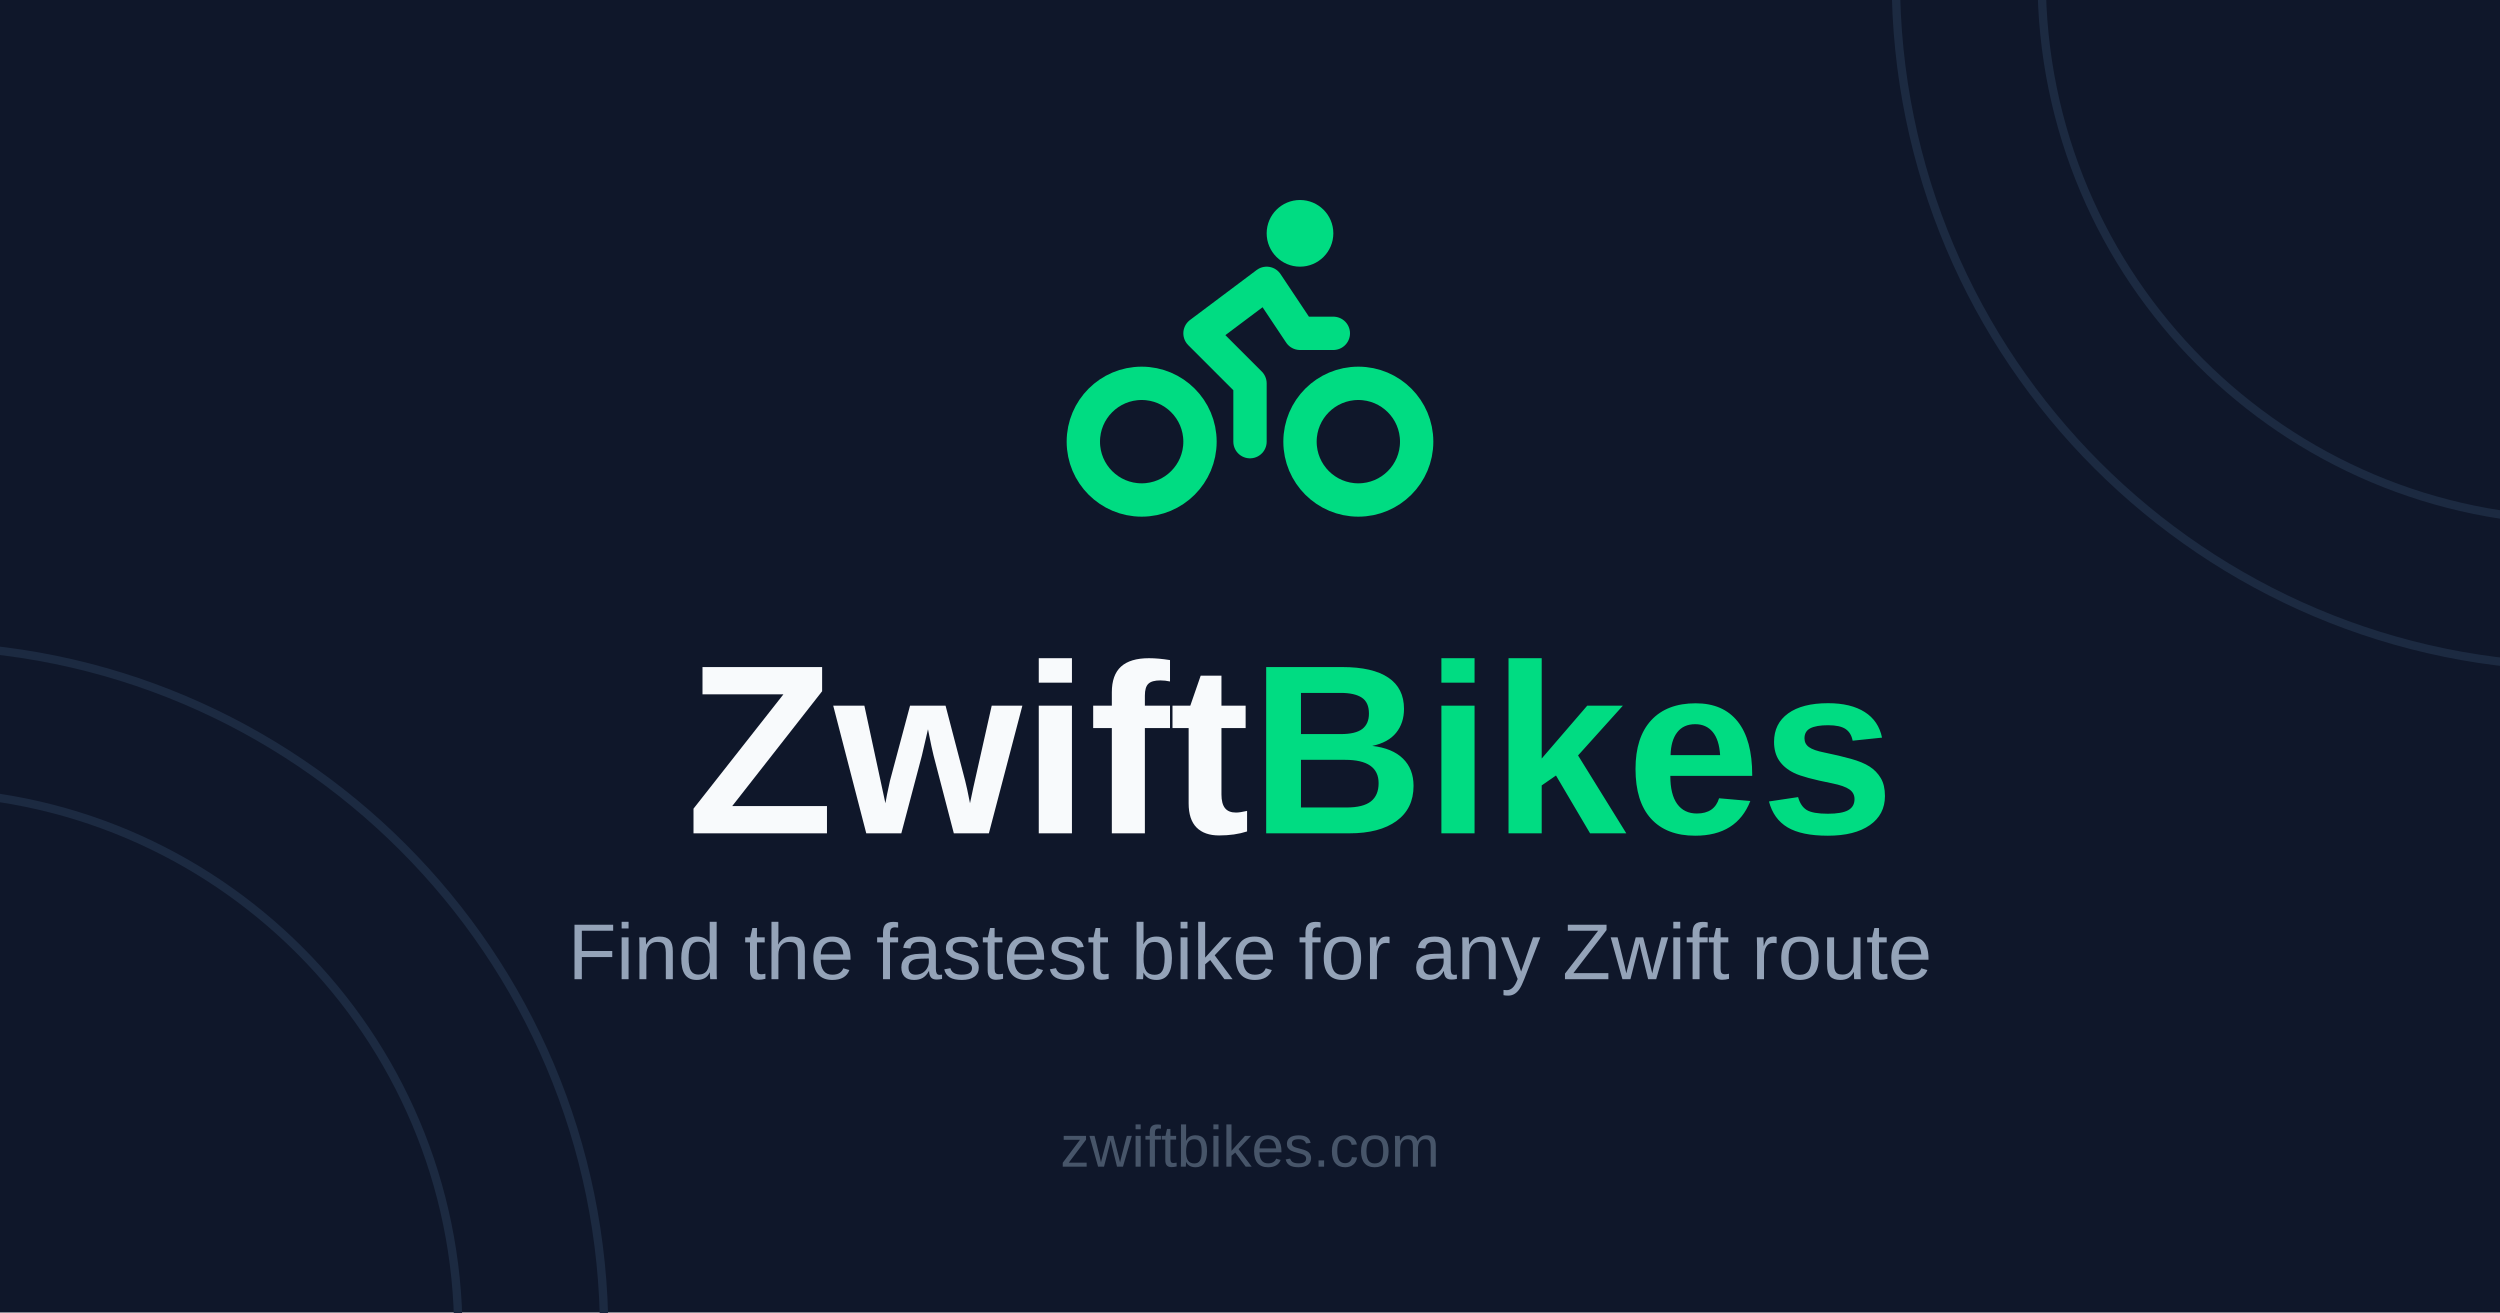
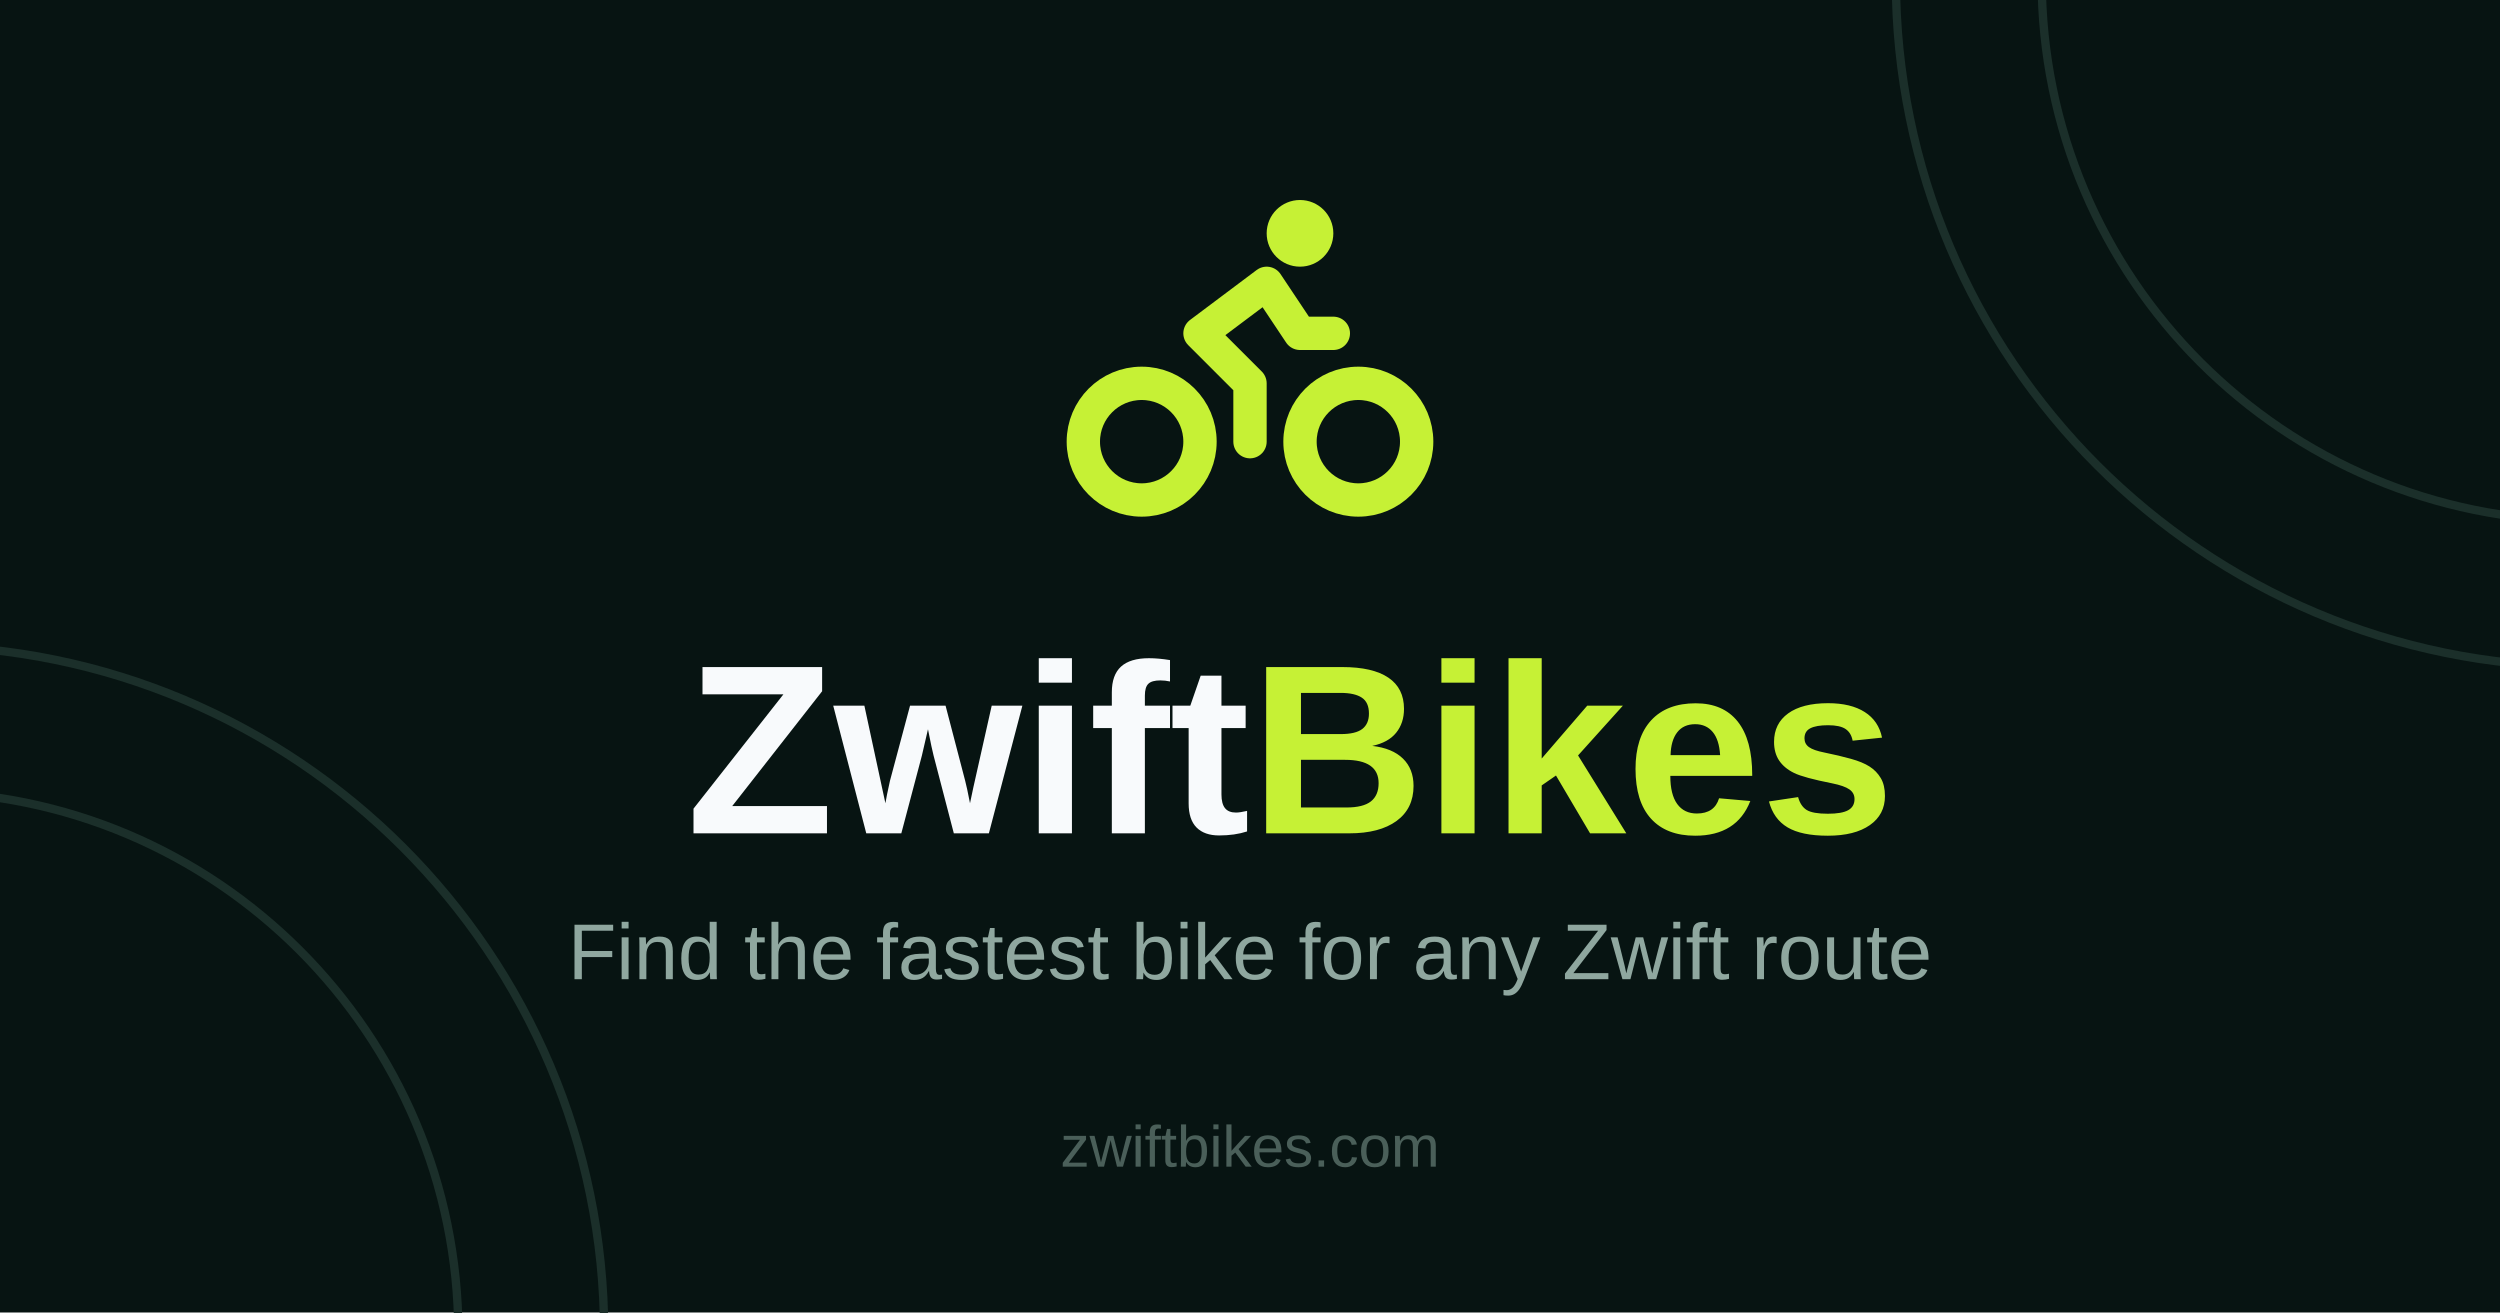
<svg xmlns="http://www.w3.org/2000/svg" width="1200" height="630" viewBox="0 0 1200 630">
-   <rect width="1200" height="630" fill="#0f172a" />
-   <circle cx="-40" cy="640" r="330" fill="none" stroke="#1c2a41" stroke-width="4" />
-   <circle cx="-40" cy="640" r="260" fill="none" stroke="#1c2a41" stroke-width="4" />
-   <circle cx="1240" cy="-10" r="330" fill="none" stroke="#1c2a41" stroke-width="4" />
-   <circle cx="1240" cy="-10" r="260" fill="none" stroke="#1c2a41" stroke-width="4" />
-   <circle cx="652" cy="212" r="28" fill="none" stroke="#00DC82" stroke-width="16" stroke-linecap="round" stroke-linejoin="round" />
-   <circle cx="548" cy="212" r="28" fill="none" stroke="#00DC82" stroke-width="16" stroke-linecap="round" stroke-linejoin="round" />
-   <circle cx="624" cy="112" r="8" fill="none" stroke="#00DC82" stroke-width="16" stroke-linecap="round" stroke-linejoin="round" />
-   <path d="M600,212 L600,184 L576,160 L608,136 L624,160 L640,160" fill="none" stroke="#00DC82" stroke-width="16" stroke-linecap="round" stroke-linejoin="round" />
+   <rect width="1200" height="630" fill="#071412" />
+   <circle cx="-40" cy="640" r="330" fill="none" stroke="#1B2F2A" stroke-width="4" />
+   <circle cx="-40" cy="640" r="260" fill="none" stroke="#1B2F2A" stroke-width="4" />
+   <circle cx="1240" cy="-10" r="330" fill="none" stroke="#1B2F2A" stroke-width="4" />
+   <circle cx="1240" cy="-10" r="260" fill="none" stroke="#1B2F2A" stroke-width="4" />
+   <circle cx="652" cy="212" r="28" fill="none" stroke="#C6F135" stroke-width="16" stroke-linecap="round" stroke-linejoin="round" />
+   <circle cx="548" cy="212" r="28" fill="none" stroke="#C6F135" stroke-width="16" stroke-linecap="round" stroke-linejoin="round" />
+   <circle cx="624" cy="112" r="8" fill="none" stroke="#C6F135" stroke-width="16" stroke-linecap="round" stroke-linejoin="round" />
+   <path d="M600,212 L600,184 L576,160 L608,136 L624,160 L640,160" fill="none" stroke="#C6F135" stroke-width="16" stroke-linecap="round" stroke-linejoin="round" />
  <text x="600" y="400" text-anchor="end" font-family="Liberation Sans" font-weight="bold" font-size="116" fill="#f8fafc">Zwift</text>
-   <text x="600" y="400" text-anchor="start" font-family="Liberation Sans" font-weight="bold" font-size="116" fill="#00DC82">Bikes</text>
-   <text x="600" y="470" text-anchor="middle" font-family="Liberation Sans" font-size="38" fill="#94a3b8">Find the fastest bike for any Zwift route</text>
-   <text x="600" y="560" text-anchor="middle" font-family="Liberation Sans" font-size="28" fill="#475569">zwiftbikes.com</text>
+   <text x="600" y="400" text-anchor="start" font-family="Liberation Sans" font-weight="bold" font-size="116" fill="#C6F135">Bikes</text>
+   <text x="600" y="470" text-anchor="middle" font-family="Liberation Sans" font-size="38" fill="#8FA79F">Find the fastest bike for any Zwift route</text>
+   <text x="600" y="560" text-anchor="middle" font-family="Liberation Sans" font-size="28" fill="#4A5F59">zwiftbikes.com</text>
</svg>
